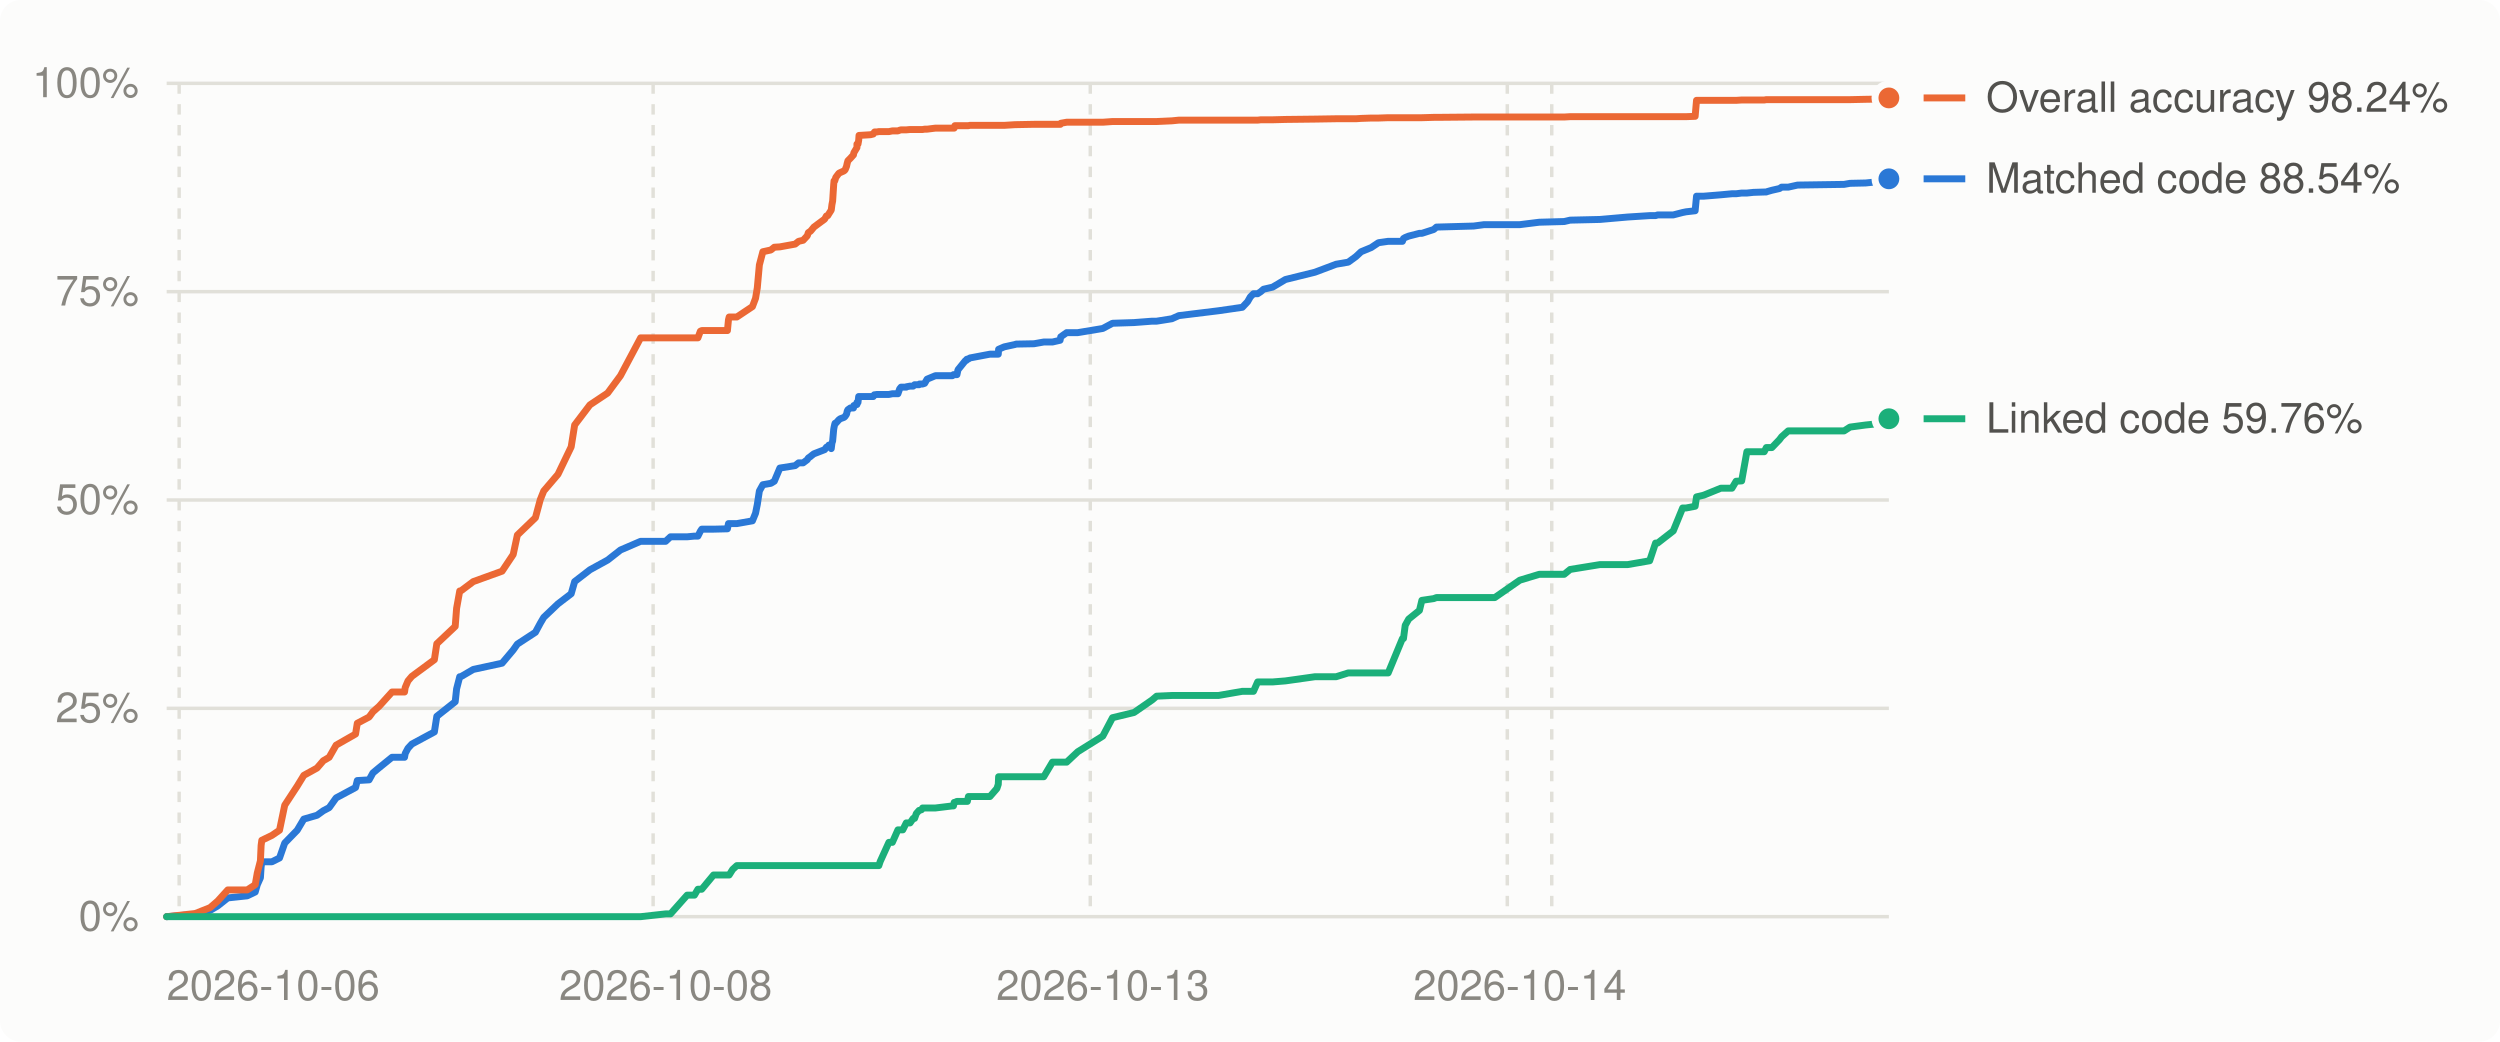
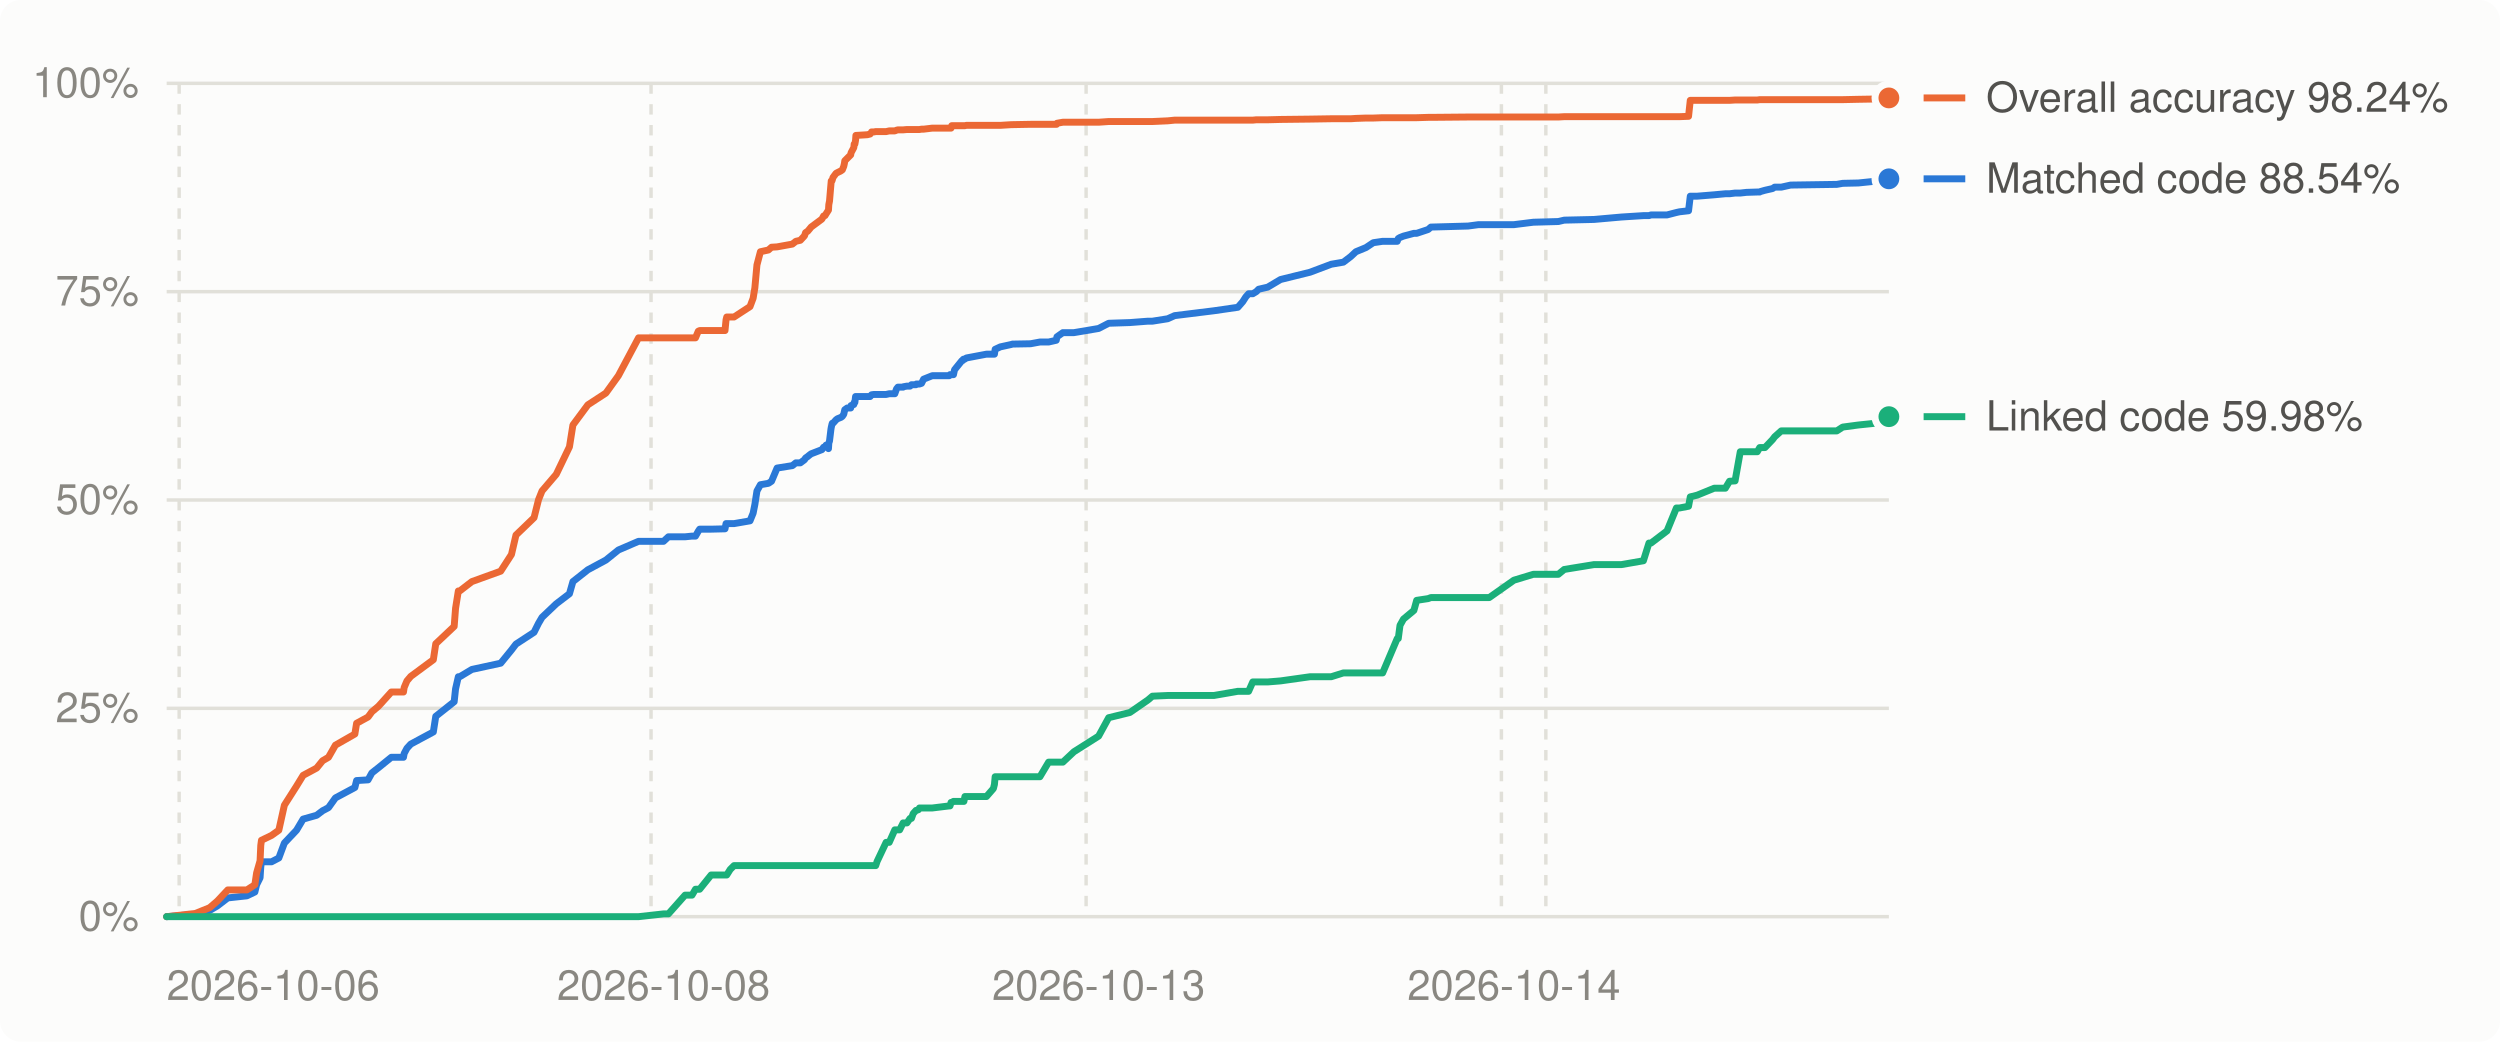
<svg xmlns="http://www.w3.org/2000/svg" viewBox="0 0 720 300" width="720" height="300" role="img" aria-label="Decompilation progress over time">
  <style>
.bg{fill:#fcfcfb}.grid{stroke:#e1e0d9}.muted{fill:#898781}.lbl{fill:#52514e}.ln0{stroke:#2a78d6}.dot0{fill:#2a78d6;stroke:#fcfcfb}.ln1{stroke:#eb6834}.dot1{fill:#eb6834;stroke:#fcfcfb}.ln2{stroke:#1baf7a}.dot2{fill:#1baf7a;stroke:#fcfcfb}
@media (prefers-color-scheme: dark){.bg{fill:#1a1a19}.grid{stroke:#2c2c2a}.muted{fill:#898781}.lbl{fill:#c3c2b7}.ln0{stroke:#3987e5}.dot0{fill:#3987e5;stroke:#1a1a19}.ln1{stroke:#d95926}.dot1{fill:#d95926;stroke:#1a1a19}.ln2{stroke:#199e70}.dot2{fill:#199e70;stroke:#1a1a19}}
text{font:12px -apple-system,BlinkMacSystemFont,'Segoe UI',Helvetica,Arial,sans-serif}
</style>
  <rect class="bg" width="720" height="300" rx="6" />
  <line x1="48" x2="544" y1="264.0" y2="264.0" class="grid" stroke-width="1" />
  <text x="40" y="268.0" class="muted" text-anchor="end">0%</text>
  <line x1="48" x2="544" y1="204.0" y2="204.0" class="grid" stroke-width="1" />
  <text x="40" y="208.0" class="muted" text-anchor="end">25%</text>
  <line x1="48" x2="544" y1="144.0" y2="144.0" class="grid" stroke-width="1" />
  <text x="40" y="148.0" class="muted" text-anchor="end">50%</text>
  <line x1="48" x2="544" y1="84.0" y2="84.0" class="grid" stroke-width="1" />
  <text x="40" y="88.0" class="muted" text-anchor="end">75%</text>
  <line x1="48" x2="544" y1="24.0" y2="24.0" class="grid" stroke-width="1" />
  <text x="40" y="28.0" class="muted" text-anchor="end">100%</text>
  <line x1="51.6" x2="51.6" y1="24" y2="264" class="grid" stroke-width="1" stroke-dasharray="3 3" />
-   <line x1="188.1" x2="188.1" y1="24" y2="264" class="grid" stroke-width="1" stroke-dasharray="3 3" />
-   <line x1="314.0" x2="314.0" y1="24" y2="264" class="grid" stroke-width="1" stroke-dasharray="3 3" />
-   <line x1="434.1" x2="434.1" y1="24" y2="264" class="grid" stroke-width="1" stroke-dasharray="3 3" />
-   <line x1="446.9" x2="446.9" y1="24" y2="264" class="grid" stroke-width="1" stroke-dasharray="3 3" />
+   <line x1="187.5" x2="187.5" y1="24" y2="264" class="grid" stroke-width="1" stroke-dasharray="3 3" />
+   <line x1="312.8" x2="312.8" y1="24" y2="264" class="grid" stroke-width="1" stroke-dasharray="3 3" />
+   <line x1="432.4" x2="432.4" y1="24" y2="264" class="grid" stroke-width="1" stroke-dasharray="3 3" />
+   <line x1="445.2" x2="445.2" y1="24" y2="264" class="grid" stroke-width="1" stroke-dasharray="3 3" />
  <text class="muted" x="48.0" y="288" text-anchor="start">2026-10-06</text>
-   <text class="muted" x="191.7" y="288" text-anchor="middle">2026-10-08</text>
-   <text class="muted" x="317.6" y="288" text-anchor="middle">2026-10-13</text>
-   <text class="muted" x="437.7" y="288" text-anchor="middle">2026-10-14</text>
-   <polyline points="48.0,264.0 55.2,263.4 56.2,263.3 60.5,262.2 62.7,260.9 65.6,258.6 71.2,258.0 73.5,256.9 74.1,254.8 75.0,252.8 75.2,249.7 75.4,248.2 78.3,248.2 80.5,247.1 82.0,242.8 85.6,239.1 87.5,235.9 91.3,234.8 93.1,233.5 94.8,232.6 96.8,229.8 102.4,226.8 102.9,224.8 106.3,224.6 107.4,222.6 109.2,221.1 112.9,218.1 116.5,218.1 116.7,217.0 117.5,215.5 118.6,214.3 125.1,210.8 125.8,206.3 131.1,202.1 131.5,198.4 132.4,194.9 132.7,194.9 136.3,192.8 144.6,191.0 147.8,187.2 149.0,185.5 154.2,182.1 155.6,179.5 156.6,177.8 160.7,173.9 164.5,171.0 165.5,167.5 169.9,164.1 175.0,161.3 178.7,158.4 184.5,155.9 191.7,155.9 193.1,154.6 197.9,154.6 200.0,154.4 201.0,154.4 201.7,153.0 202.1,152.4 205.5,152.4 209.5,152.3 209.8,150.8 210.0,150.8 211.0,150.8 212.2,150.8 216.7,150.0 217.6,147.8 218.1,145.3 218.7,141.4 219.7,139.6 222.0,139.2 223.0,138.6 224.6,134.8 229.0,134.1 230.0,133.3 231.3,133.3 232.5,132.4 232.8,131.9 233.4,131.5 233.5,131.4 234.0,131.0 234.4,130.7 237.5,129.5 238.0,128.8 238.4,128.7 238.7,128.2 239.4,129.2 239.6,127.6 239.8,127.0 240.1,123.7 240.2,123.1 240.4,122.2 240.5,121.9 240.7,121.9 241.6,120.9 242.0,120.6 243.1,120.2 243.4,119.9 243.8,119.3 244.0,118.4 244.2,118.0 244.9,117.5 245.8,117.5 245.9,116.8 246.8,116.5 246.8,115.9 247.1,115.9 247.3,114.2 247.4,114.2 249.1,114.2 250.7,114.2 251.5,114.2 251.8,113.7 251.9,113.7 252.6,113.6 253.1,113.6 253.5,113.6 256.0,113.6 257.0,113.4 258.6,113.4 259.1,112.0 259.5,111.5 260.0,111.5 261.0,111.5 261.0,111.4 262.1,111.2 263.0,111.2 263.4,110.8 263.9,110.8 264.7,110.8 264.8,110.6 265.4,110.6 265.6,110.6 265.7,110.6 266.3,110.4 267.0,109.2 269.4,108.2 274.3,108.2 274.6,107.9 274.8,107.9 275.0,107.9 275.2,107.9 275.6,107.9 275.9,106.5 278.0,103.9 278.3,103.8 278.4,103.5 278.6,103.4 278.9,103.4 279.3,103.1 285.1,102.0 287.1,102.0 287.5,102.0 287.6,100.6 289.2,99.9 292.4,99.2 292.6,99.1 297.8,99.0 300.6,98.5 303.1,98.5 305.3,98.0 305.4,97.5 305.5,97.0 307.2,95.8 310.4,95.8 317.6,94.6 320.4,93.1 326.6,92.9 331.8,92.5 333.1,92.5 337.5,91.8 339.5,90.9 350.9,89.5 357.8,88.5 359.3,86.9 360.1,85.5 361.0,84.6 362.2,84.6 363.1,84.0 363.9,83.3 366.5,82.7 370.2,80.5 378.7,78.4 384.8,76.1 388.3,75.5 390.5,73.9 392.0,72.5 394.9,71.3 397.0,69.9 399.8,69.5 403.9,69.5 404.2,68.7 404.7,68.4 405.7,68.0 408.8,67.2 409.5,67.2 412.9,66.1 413.7,65.4 424.4,65.1 427.4,64.7 430.5,64.7 437.7,64.7 443.3,64.0 450.5,63.8 452.2,63.4 460.8,63.2 468.8,62.5 475.1,62.1 476.8,62.1 477.4,61.9 481.9,61.9 484.6,61.2 485.6,61.0 488.2,60.7 488.6,56.5 490.7,56.5 495.6,56.1 498.8,55.8 500.0,55.8 501.6,55.6 503.1,55.6 505.0,55.4 508.1,55.3 508.7,55.3 508.9,55.2 510.3,54.8 512.5,54.3 513.1,53.9 515.0,53.9 517.7,53.3 531.1,53.1 532.8,52.8 537.3,52.7 543.1,52.1 544.0,51.5" fill="none" class="ln0" stroke-width="2" stroke-linejoin="round" stroke-linecap="round" />
-   <polyline points="48.0,264.0 55.2,263.2 56.2,263.1 60.5,261.4 62.7,259.5 65.6,256.3 71.2,256.3 73.5,254.8 74.1,251.4 75.0,247.9 75.2,243.5 75.4,242.0 78.3,240.6 80.5,239.1 82.0,231.9 85.6,226.4 87.5,223.3 91.3,221.2 93.1,219.1 94.8,218.1 96.8,214.6 102.4,211.4 102.9,208.3 106.3,206.5 107.4,205.0 109.2,203.4 112.9,199.3 116.5,199.3 116.7,198.0 117.5,196.1 118.6,194.8 125.1,190.0 125.8,185.4 131.1,180.4 131.5,175.2 132.4,170.2 132.7,170.2 136.3,167.5 144.6,164.5 147.8,159.7 149.0,154.1 154.2,149.1 155.6,143.9 156.6,141.4 160.7,136.6 164.5,128.7 165.5,122.4 169.9,116.6 175.0,113.2 178.7,108.2 184.5,97.3 191.7,97.3 193.1,97.3 197.9,97.3 200.0,97.3 201.0,97.3 201.7,95.4 202.1,95.2 205.5,95.2 209.5,95.2 209.8,92.1 210.0,91.3 211.0,91.3 212.2,91.3 216.7,88.3 217.6,85.9 218.1,82.9 218.7,76.3 219.7,72.5 222.0,72.0 223.0,71.2 224.6,71.1 229.0,70.3 230.0,69.5 231.3,69.2 232.5,67.9 232.8,67.0 233.4,66.6 233.5,66.5 234.0,65.9 234.4,65.4 237.5,63.1 238.0,62.2 238.4,62.1 238.7,61.6 239.4,60.5 239.6,58.9 239.8,57.9 240.1,53.2 240.2,52.1 240.4,52.1 240.5,51.8 240.7,51.1 241.6,49.9 242.0,49.7 243.1,49.2 243.4,48.9 243.8,47.9 244.0,47.0 244.2,46.3 244.9,45.6 245.8,44.6 245.9,44.0 246.8,42.5 246.8,41.5 247.1,41.5 247.3,40.4 247.4,39.0 249.1,38.9 250.7,38.8 251.5,38.6 251.8,38.1 251.9,38.0 252.6,38.0 253.1,37.9 253.5,37.9 256.0,37.9 257.0,37.7 258.6,37.7 259.1,37.5 259.5,37.4 260.0,37.4 261.0,37.4 261.0,37.4 262.1,37.3 263.0,37.3 263.4,37.3 263.9,37.3 264.7,37.3 264.8,37.3 265.4,37.3 265.6,37.3 265.7,37.3 266.3,37.2 267.0,37.2 269.4,36.9 274.3,36.9 274.6,36.9 274.8,36.9 275.0,36.2 275.2,36.2 275.6,36.2 275.9,36.2 278.0,36.2 278.3,36.2 278.4,36.2 278.6,36.2 278.9,36.2 279.3,36.1 285.1,36.1 287.1,36.1 287.5,36.1 287.6,36.1 289.2,36.1 292.4,35.9 292.6,35.9 297.8,35.8 300.6,35.8 303.1,35.8 305.3,35.8 305.4,35.8 305.5,35.5 307.2,35.2 310.4,35.2 317.6,35.2 320.4,35.0 326.6,35.0 331.8,35.0 333.1,35.0 337.5,34.8 339.5,34.6 350.9,34.6 357.8,34.6 359.3,34.6 360.1,34.6 361.0,34.6 362.2,34.6 363.1,34.5 363.9,34.5 366.5,34.5 370.2,34.4 378.7,34.3 384.8,34.2 388.3,34.2 390.5,34.2 392.0,34.1 394.9,34.0 397.0,34.0 399.8,33.9 403.9,33.9 404.2,33.9 404.7,33.9 405.7,33.9 408.8,33.9 409.5,33.9 412.9,33.8 413.7,33.8 424.4,33.7 427.4,33.7 430.5,33.7 437.7,33.7 443.3,33.7 450.5,33.7 452.2,33.6 460.8,33.6 468.8,33.6 475.1,33.6 476.8,33.6 477.4,33.6 481.9,33.6 484.6,33.6 485.6,33.6 488.2,33.5 488.6,28.9 490.7,28.9 495.6,28.9 498.8,28.9 500.0,28.9 501.6,28.8 503.1,28.8 505.0,28.8 508.1,28.8 508.7,28.7 508.9,28.7 510.3,28.7 512.5,28.7 513.1,28.7 515.0,28.7 517.7,28.7 531.1,28.7 532.8,28.7 537.3,28.6 543.1,28.5 544.0,28.2" fill="none" class="ln1" stroke-width="2" stroke-linejoin="round" stroke-linecap="round" />
-   <polyline points="48.0,264.0 55.2,264.0 56.2,264.0 60.5,264.0 62.7,264.0 65.6,264.0 71.2,264.0 73.5,264.0 74.1,264.0 75.0,264.0 75.2,264.0 75.4,264.0 78.3,264.0 80.5,264.0 82.0,264.0 85.6,264.0 87.5,264.0 91.3,264.0 93.1,264.0 94.8,264.0 96.8,264.0 102.4,264.0 102.9,264.0 106.3,264.0 107.4,264.0 109.2,264.0 112.9,264.0 116.5,264.0 116.7,264.0 117.5,264.0 118.6,264.0 125.1,264.0 125.8,264.0 131.1,264.0 131.5,264.0 132.4,264.0 132.7,264.0 136.3,264.0 144.6,264.0 147.8,264.0 149.0,264.0 154.2,264.0 155.6,264.0 156.6,264.0 160.7,264.0 164.5,264.0 165.5,264.0 169.9,264.0 175.0,264.0 178.7,264.0 184.5,264.0 191.7,263.2 193.1,263.2 197.9,257.8 200.0,257.8 201.0,256.1 201.7,256.1 202.1,256.1 205.5,252.0 209.5,252.0 209.8,252.0 210.0,252.0 211.0,250.4 212.2,249.3 216.7,249.3 217.6,249.3 218.1,249.3 218.7,249.3 219.7,249.3 222.0,249.3 223.0,249.3 224.6,249.3 229.0,249.3 230.0,249.3 231.3,249.3 232.5,249.3 232.8,249.3 233.4,249.3 233.5,249.3 234.0,249.3 234.4,249.3 237.5,249.3 238.0,249.3 238.4,249.3 238.7,249.3 239.4,249.3 239.6,249.3 239.8,249.3 240.1,249.3 240.2,249.3 240.4,249.3 240.5,249.3 240.7,249.3 241.6,249.3 242.0,249.3 243.1,249.3 243.4,249.3 243.8,249.3 244.0,249.3 244.2,249.3 244.9,249.3 245.8,249.3 245.9,249.3 246.8,249.3 246.8,249.3 247.1,249.3 247.3,249.3 247.4,249.3 249.1,249.3 250.7,249.3 251.5,249.3 251.8,249.3 251.9,249.3 252.6,249.3 253.1,249.3 253.5,248.1 256.0,242.6 257.0,242.6 258.6,239.0 259.1,239.0 259.5,239.0 260.0,239.0 261.0,237.0 261.0,237.0 262.1,237.0 263.0,235.7 263.4,235.7 263.9,234.3 264.7,233.4 264.8,233.4 265.4,233.2 265.6,232.9 265.7,232.7 266.3,232.7 267.0,232.7 269.4,232.7 274.3,232.1 274.6,232.1 274.8,231.1 275.0,231.1 275.2,231.0 275.6,230.8 275.9,230.8 278.0,230.8 278.3,230.8 278.4,230.8 278.6,230.8 278.9,229.4 279.3,229.4 285.1,229.4 287.1,227.1 287.5,225.9 287.6,223.7 289.2,223.7 292.4,223.7 292.6,223.7 297.8,223.7 300.6,223.7 303.1,219.5 305.3,219.5 305.4,219.5 305.5,219.5 307.2,219.5 310.4,216.5 317.6,212.0 320.4,206.7 326.6,205.2 331.8,201.6 333.1,200.5 337.5,200.3 339.5,200.3 350.9,200.3 357.8,199.1 359.3,199.1 360.1,199.1 361.0,199.1 362.2,196.4 363.1,196.4 363.9,196.4 366.5,196.4 370.2,196.1 378.7,194.9 384.8,194.9 388.3,193.8 390.5,193.8 392.0,193.8 394.9,193.8 397.0,193.8 399.8,193.8 403.9,183.9 404.2,183.9 404.7,180.1 405.7,178.3 408.8,175.8 409.5,172.9 412.9,172.4 413.7,172.1 424.4,172.1 427.4,172.1 430.5,172.1 437.7,167.1 443.3,165.4 450.5,165.4 452.2,164.0 460.8,162.6 468.8,162.6 475.1,161.5 476.8,156.4 477.4,156.4 481.9,152.9 484.6,146.3 485.6,146.3 488.2,145.8 488.6,143.1 490.7,142.6 495.6,140.6 498.8,140.6 500.0,138.6 501.6,138.5 503.1,130.1 505.0,130.1 508.1,130.1 508.7,128.9 508.9,128.9 510.3,128.9 512.5,126.6 513.1,125.8 515.0,124.1 517.7,124.1 531.1,124.1 532.8,123.0 537.3,122.4 543.1,121.8 544.0,120.6" fill="none" class="ln2" stroke-width="2" stroke-linejoin="round" stroke-linecap="round" />
+   <text class="muted" x="191.1" y="288" text-anchor="middle">2026-10-08</text>
+   <text class="muted" x="316.4" y="288" text-anchor="middle">2026-10-13</text>
+   <text class="muted" x="436.0" y="288" text-anchor="middle">2026-10-14</text>
+   <polyline points="48.0,264.0 55.1,263.4 56.2,263.3 60.4,262.2 62.6,260.9 65.6,258.6 71.1,258.0 73.4,256.9 73.9,254.8 74.9,252.8 75.1,249.7 75.3,248.2 78.2,248.2 80.3,247.1 81.9,242.8 85.4,239.1 87.3,235.9 91.2,234.8 92.9,233.5 94.6,232.6 96.6,229.8 102.2,226.8 102.7,224.8 106.0,224.6 107.1,222.6 109.0,221.1 112.7,218.1 116.2,218.1 116.4,217.0 117.2,215.5 118.3,214.3 124.8,210.8 125.5,206.3 130.8,202.1 131.2,198.4 132.0,194.9 132.4,194.9 135.9,192.8 144.2,191.0 147.3,187.2 148.6,185.5 153.8,182.1 155.1,179.5 156.1,177.8 160.2,173.9 164.0,171.0 165.0,167.5 169.3,164.1 174.5,161.3 178.1,158.4 183.9,155.9 191.1,155.9 192.5,154.6 197.3,154.6 199.3,154.4 200.3,154.4 201.1,153.0 201.5,152.4 204.8,152.4 208.8,152.3 209.1,150.8 209.3,150.8 210.3,150.8 211.4,150.8 216.0,150.0 216.9,147.8 217.4,145.3 218.0,141.4 219.0,139.6 221.3,139.2 222.2,138.6 223.8,134.8 228.2,134.1 229.2,133.3 230.5,133.3 231.7,132.4 232.0,131.9 232.6,131.5 232.7,131.4 233.2,131.0 233.6,130.7 236.7,129.5 237.2,128.8 237.6,128.7 237.9,128.2 238.6,129.2 238.7,127.6 238.9,127.0 239.3,123.7 239.4,123.1 239.6,122.2 239.7,121.9 239.9,121.9 240.8,120.9 241.2,120.6 242.2,120.2 242.6,119.9 243.0,119.3 243.2,118.4 243.3,118.0 244.0,117.5 245.0,117.5 245.1,116.8 245.9,116.5 246.0,115.9 246.2,115.9 246.4,114.2 246.5,114.2 248.2,114.2 249.8,114.2 250.6,114.2 251.0,113.7 251.0,113.7 251.7,113.6 252.2,113.6 252.6,113.6 255.2,113.6 256.1,113.4 257.7,113.4 258.2,112.0 258.6,111.5 259.1,111.5 260.1,111.5 260.1,111.4 261.2,111.2 262.1,111.2 262.5,110.8 263.0,110.8 263.8,110.8 263.9,110.6 264.5,110.6 264.7,110.6 264.8,110.6 265.4,110.4 266.0,109.2 268.5,108.2 273.4,108.2 273.6,107.9 273.9,107.9 274.1,107.9 274.3,107.9 274.6,107.9 274.9,106.5 277.0,103.9 277.3,103.8 277.4,103.5 277.6,103.4 277.9,103.4 278.3,103.1 284.1,102.0 286.1,102.0 286.4,102.0 286.6,100.6 288.1,99.9 291.3,99.2 291.5,99.1 296.8,99.0 299.5,98.5 302.0,98.5 304.2,98.0 304.3,97.5 304.4,97.0 306.1,95.8 309.3,95.8 316.4,94.6 319.3,93.1 325.4,92.9 330.6,92.5 331.9,92.5 336.3,91.8 338.3,90.9 349.6,89.5 356.5,88.5 357.9,86.9 358.8,85.5 359.6,84.6 360.8,84.6 361.8,84.0 362.5,83.3 365.1,82.7 368.8,80.5 377.3,78.4 383.4,76.1 386.9,75.5 389.0,73.9 390.5,72.5 393.4,71.3 395.5,69.9 398.2,69.5 402.4,69.5 402.7,68.7 403.2,68.4 404.2,68.0 407.2,67.2 408.0,67.2 411.3,66.1 412.1,65.4 422.8,65.1 425.8,64.7 428.9,64.7 436.0,64.7 441.6,64.0 448.8,63.8 450.5,63.4 459.1,63.2 467.0,62.5 473.3,62.1 474.9,62.1 475.5,61.9 480.1,61.9 482.8,61.2 483.7,61.0 486.3,60.7 486.8,56.5 488.8,56.5 493.7,56.1 496.9,55.8 498.1,55.8 499.7,55.6 501.2,55.6 503.0,55.4 506.1,55.3 506.8,55.3 506.9,55.2 508.3,54.8 510.5,54.3 511.1,53.9 513.0,53.9 515.7,53.3 529.0,53.1 530.7,52.8 535.2,52.7 541.0,52.1 541.9,51.5 544.0,51.5" fill="none" class="ln0" stroke-width="2" stroke-linejoin="round" stroke-linecap="round" />
+   <polyline points="48.0,264.0 55.1,263.2 56.2,263.1 60.4,261.4 62.6,259.5 65.6,256.3 71.1,256.3 73.4,254.8 73.9,251.4 74.9,247.9 75.1,243.5 75.3,242.0 78.2,240.6 80.3,239.1 81.9,231.9 85.4,226.4 87.3,223.3 91.2,221.2 92.9,219.1 94.6,218.1 96.6,214.6 102.2,211.4 102.7,208.3 106.0,206.5 107.1,205.0 109.0,203.4 112.7,199.3 116.2,199.3 116.4,198.0 117.2,196.1 118.3,194.8 124.8,190.0 125.5,185.4 130.8,180.4 131.2,175.2 132.0,170.2 132.4,170.2 135.9,167.5 144.2,164.5 147.3,159.7 148.6,154.1 153.8,149.1 155.1,143.9 156.1,141.4 160.2,136.6 164.0,128.7 165.0,122.4 169.3,116.6 174.5,113.2 178.1,108.2 183.9,97.3 191.1,97.3 192.5,97.3 197.3,97.3 199.3,97.3 200.3,97.3 201.1,95.4 201.5,95.2 204.8,95.2 208.8,95.2 209.1,92.1 209.3,91.3 210.3,91.3 211.4,91.3 216.0,88.3 216.9,85.9 217.4,82.9 218.0,76.3 219.0,72.5 221.3,72.0 222.2,71.2 223.8,71.1 228.2,70.3 229.2,69.5 230.5,69.2 231.7,67.9 232.0,67.0 232.6,66.6 232.7,66.5 233.2,65.9 233.6,65.4 236.7,63.1 237.2,62.2 237.6,62.1 237.9,61.6 238.6,60.5 238.7,58.9 238.9,57.9 239.3,53.2 239.4,52.1 239.6,52.1 239.7,51.8 239.9,51.1 240.8,49.9 241.2,49.7 242.2,49.2 242.6,48.9 243.0,47.9 243.2,47.0 243.3,46.3 244.0,45.6 245.0,44.6 245.1,44.0 245.9,42.5 246.0,41.5 246.2,41.5 246.4,40.4 246.5,39.0 248.2,38.9 249.8,38.8 250.6,38.6 251.0,38.1 251.0,38.0 251.7,38.0 252.2,37.9 252.6,37.9 255.2,37.9 256.1,37.7 257.7,37.7 258.2,37.5 258.6,37.4 259.1,37.4 260.1,37.4 260.1,37.4 261.2,37.3 262.1,37.3 262.5,37.3 263.0,37.3 263.8,37.3 263.9,37.3 264.5,37.3 264.7,37.3 264.8,37.3 265.4,37.2 266.0,37.2 268.5,36.9 273.4,36.9 273.6,36.9 273.9,36.9 274.1,36.2 274.3,36.2 274.6,36.2 274.9,36.2 277.0,36.2 277.3,36.2 277.4,36.2 277.6,36.2 277.9,36.2 278.3,36.1 284.1,36.1 286.1,36.1 286.4,36.1 286.6,36.1 288.1,36.1 291.3,35.9 291.5,35.9 296.8,35.8 299.5,35.8 302.0,35.8 304.2,35.8 304.3,35.8 304.4,35.5 306.1,35.2 309.3,35.2 316.4,35.2 319.3,35.0 325.4,35.0 330.6,35.0 331.9,35.0 336.3,34.8 338.3,34.6 349.6,34.6 356.5,34.6 357.9,34.6 358.8,34.6 359.6,34.6 360.8,34.6 361.8,34.5 362.5,34.5 365.1,34.5 368.8,34.4 377.3,34.3 383.4,34.2 386.9,34.2 389.0,34.2 390.5,34.1 393.4,34.0 395.5,34.0 398.2,33.9 402.4,33.9 402.7,33.9 403.2,33.9 404.2,33.9 407.2,33.9 408.0,33.9 411.3,33.8 412.1,33.8 422.8,33.7 425.8,33.7 428.9,33.7 436.0,33.7 441.6,33.7 448.8,33.7 450.5,33.6 459.1,33.6 467.0,33.6 473.3,33.6 474.9,33.6 475.5,33.6 480.1,33.6 482.8,33.6 483.7,33.6 486.3,33.5 486.8,28.9 488.8,28.9 493.7,28.9 496.9,28.9 498.1,28.9 499.7,28.8 501.2,28.8 503.0,28.8 506.1,28.8 506.8,28.7 506.9,28.7 508.3,28.7 510.5,28.7 511.1,28.7 513.0,28.7 515.7,28.7 529.0,28.7 530.7,28.7 535.2,28.6 541.0,28.5 541.9,28.2 544.0,28.2" fill="none" class="ln1" stroke-width="2" stroke-linejoin="round" stroke-linecap="round" />
+   <polyline points="48.0,264.0 55.1,264.0 56.2,264.0 60.4,264.0 62.6,264.0 65.6,264.0 71.1,264.0 73.4,264.0 73.9,264.0 74.9,264.0 75.1,264.0 75.3,264.0 78.2,264.0 80.3,264.0 81.9,264.0 85.4,264.0 87.3,264.0 91.2,264.0 92.9,264.0 94.6,264.0 96.6,264.0 102.2,264.0 102.7,264.0 106.0,264.0 107.1,264.0 109.0,264.0 112.7,264.0 116.2,264.0 116.4,264.0 117.2,264.0 118.3,264.0 124.8,264.0 125.5,264.0 130.8,264.0 131.2,264.0 132.0,264.0 132.4,264.0 135.9,264.0 144.2,264.0 147.3,264.0 148.6,264.0 153.8,264.0 155.1,264.0 156.1,264.0 160.2,264.0 164.0,264.0 165.0,264.0 169.3,264.0 174.5,264.0 178.1,264.0 183.9,264.0 191.1,263.2 192.5,263.2 197.3,257.8 199.3,257.8 200.3,256.1 201.1,256.1 201.5,256.1 204.8,252.0 208.8,252.0 209.1,252.0 209.3,252.0 210.3,250.4 211.4,249.3 216.0,249.3 216.9,249.3 217.4,249.3 218.0,249.3 219.0,249.3 221.3,249.3 222.2,249.3 223.8,249.3 228.2,249.3 229.2,249.3 230.5,249.3 231.7,249.3 232.0,249.3 232.6,249.3 232.7,249.3 233.2,249.3 233.6,249.3 236.7,249.3 237.2,249.3 237.6,249.3 237.9,249.3 238.6,249.3 238.7,249.3 238.9,249.3 239.3,249.3 239.4,249.3 239.6,249.3 239.7,249.3 239.9,249.3 240.8,249.3 241.2,249.3 242.2,249.3 242.6,249.3 243.0,249.3 243.2,249.3 243.3,249.3 244.0,249.3 245.0,249.3 245.1,249.3 245.9,249.3 246.0,249.3 246.2,249.3 246.4,249.3 246.5,249.3 248.2,249.3 249.8,249.3 250.6,249.3 251.0,249.3 251.0,249.3 251.7,249.3 252.2,249.3 252.6,248.1 255.2,242.6 256.1,242.6 257.7,239.0 258.2,239.0 258.6,239.0 259.1,239.0 260.1,237.0 260.1,237.0 261.2,237.0 262.1,235.7 262.5,235.7 263.0,234.3 263.8,233.4 263.9,233.4 264.5,233.2 264.7,232.9 264.8,232.7 265.4,232.7 266.0,232.7 268.5,232.7 273.4,232.1 273.6,232.1 273.9,231.1 274.1,231.1 274.3,231.0 274.6,230.8 274.9,230.8 277.0,230.8 277.3,230.8 277.4,230.8 277.6,230.8 277.9,229.4 278.3,229.4 284.1,229.4 286.1,227.1 286.4,225.9 286.6,223.7 288.1,223.7 291.3,223.7 291.5,223.7 296.8,223.7 299.5,223.7 302.0,219.5 304.2,219.5 304.3,219.5 304.4,219.5 306.1,219.5 309.3,216.5 316.4,212.0 319.3,206.7 325.4,205.2 330.6,201.6 331.9,200.5 336.3,200.3 338.3,200.3 349.6,200.3 356.5,199.1 357.9,199.1 358.8,199.1 359.6,199.1 360.8,196.4 361.8,196.4 362.5,196.4 365.1,196.4 368.8,196.1 377.3,194.9 383.4,194.9 386.9,193.8 389.0,193.8 390.5,193.8 393.4,193.8 395.5,193.8 398.2,193.8 402.4,183.9 402.7,183.9 403.2,180.1 404.2,178.3 407.2,175.8 408.0,172.9 411.3,172.4 412.1,172.1 422.8,172.1 425.8,172.1 428.9,172.1 436.0,167.1 441.6,165.4 448.8,165.4 450.5,164.0 459.1,162.6 467.0,162.6 473.3,161.5 474.9,156.4 475.5,156.4 480.1,152.9 482.8,146.3 483.7,146.3 486.3,145.8 486.8,143.1 488.8,142.6 493.7,140.6 496.9,140.6 498.1,138.6 499.7,138.5 501.2,130.1 503.0,130.1 506.1,130.1 506.8,128.9 506.9,128.9 508.3,128.9 510.5,126.6 511.1,125.8 513.0,124.1 515.7,124.1 529.0,124.1 530.7,123.0 535.2,122.4 541.0,121.8 541.9,120.6 544.0,120.0" fill="none" class="ln2" stroke-width="2" stroke-linejoin="round" stroke-linecap="round" />
  <circle cx="544.0" cy="51.5" r="4" class="dot0" stroke-width="2" />
  <circle cx="544.0" cy="28.2" r="4" class="dot1" stroke-width="2" />
-   <circle cx="544.0" cy="120.6" r="4" class="dot2" stroke-width="2" />
-   <line x1="554" x2="566" y1="120.6" y2="120.6" class="ln2" stroke-width="2" />
-   <text class="lbl" x="572" y="124.6">Linked code 59.76%</text>
+   <circle cx="544.0" cy="120.0" r="4" class="dot2" stroke-width="2" />
+   <line x1="554" x2="566" y1="120.0" y2="120.0" class="ln2" stroke-width="2" />
+   <text class="lbl" x="572" y="124.0">Linked code 59.98%</text>
  <line x1="554" x2="566" y1="51.5" y2="51.5" class="ln0" stroke-width="2" />
  <text class="lbl" x="572" y="55.5">Matched code 88.54%</text>
  <line x1="554" x2="566" y1="28.2" y2="28.2" class="ln1" stroke-width="2" />
  <text class="lbl" x="572" y="32.2">Overall accuracy 98.24%</text>
</svg>
